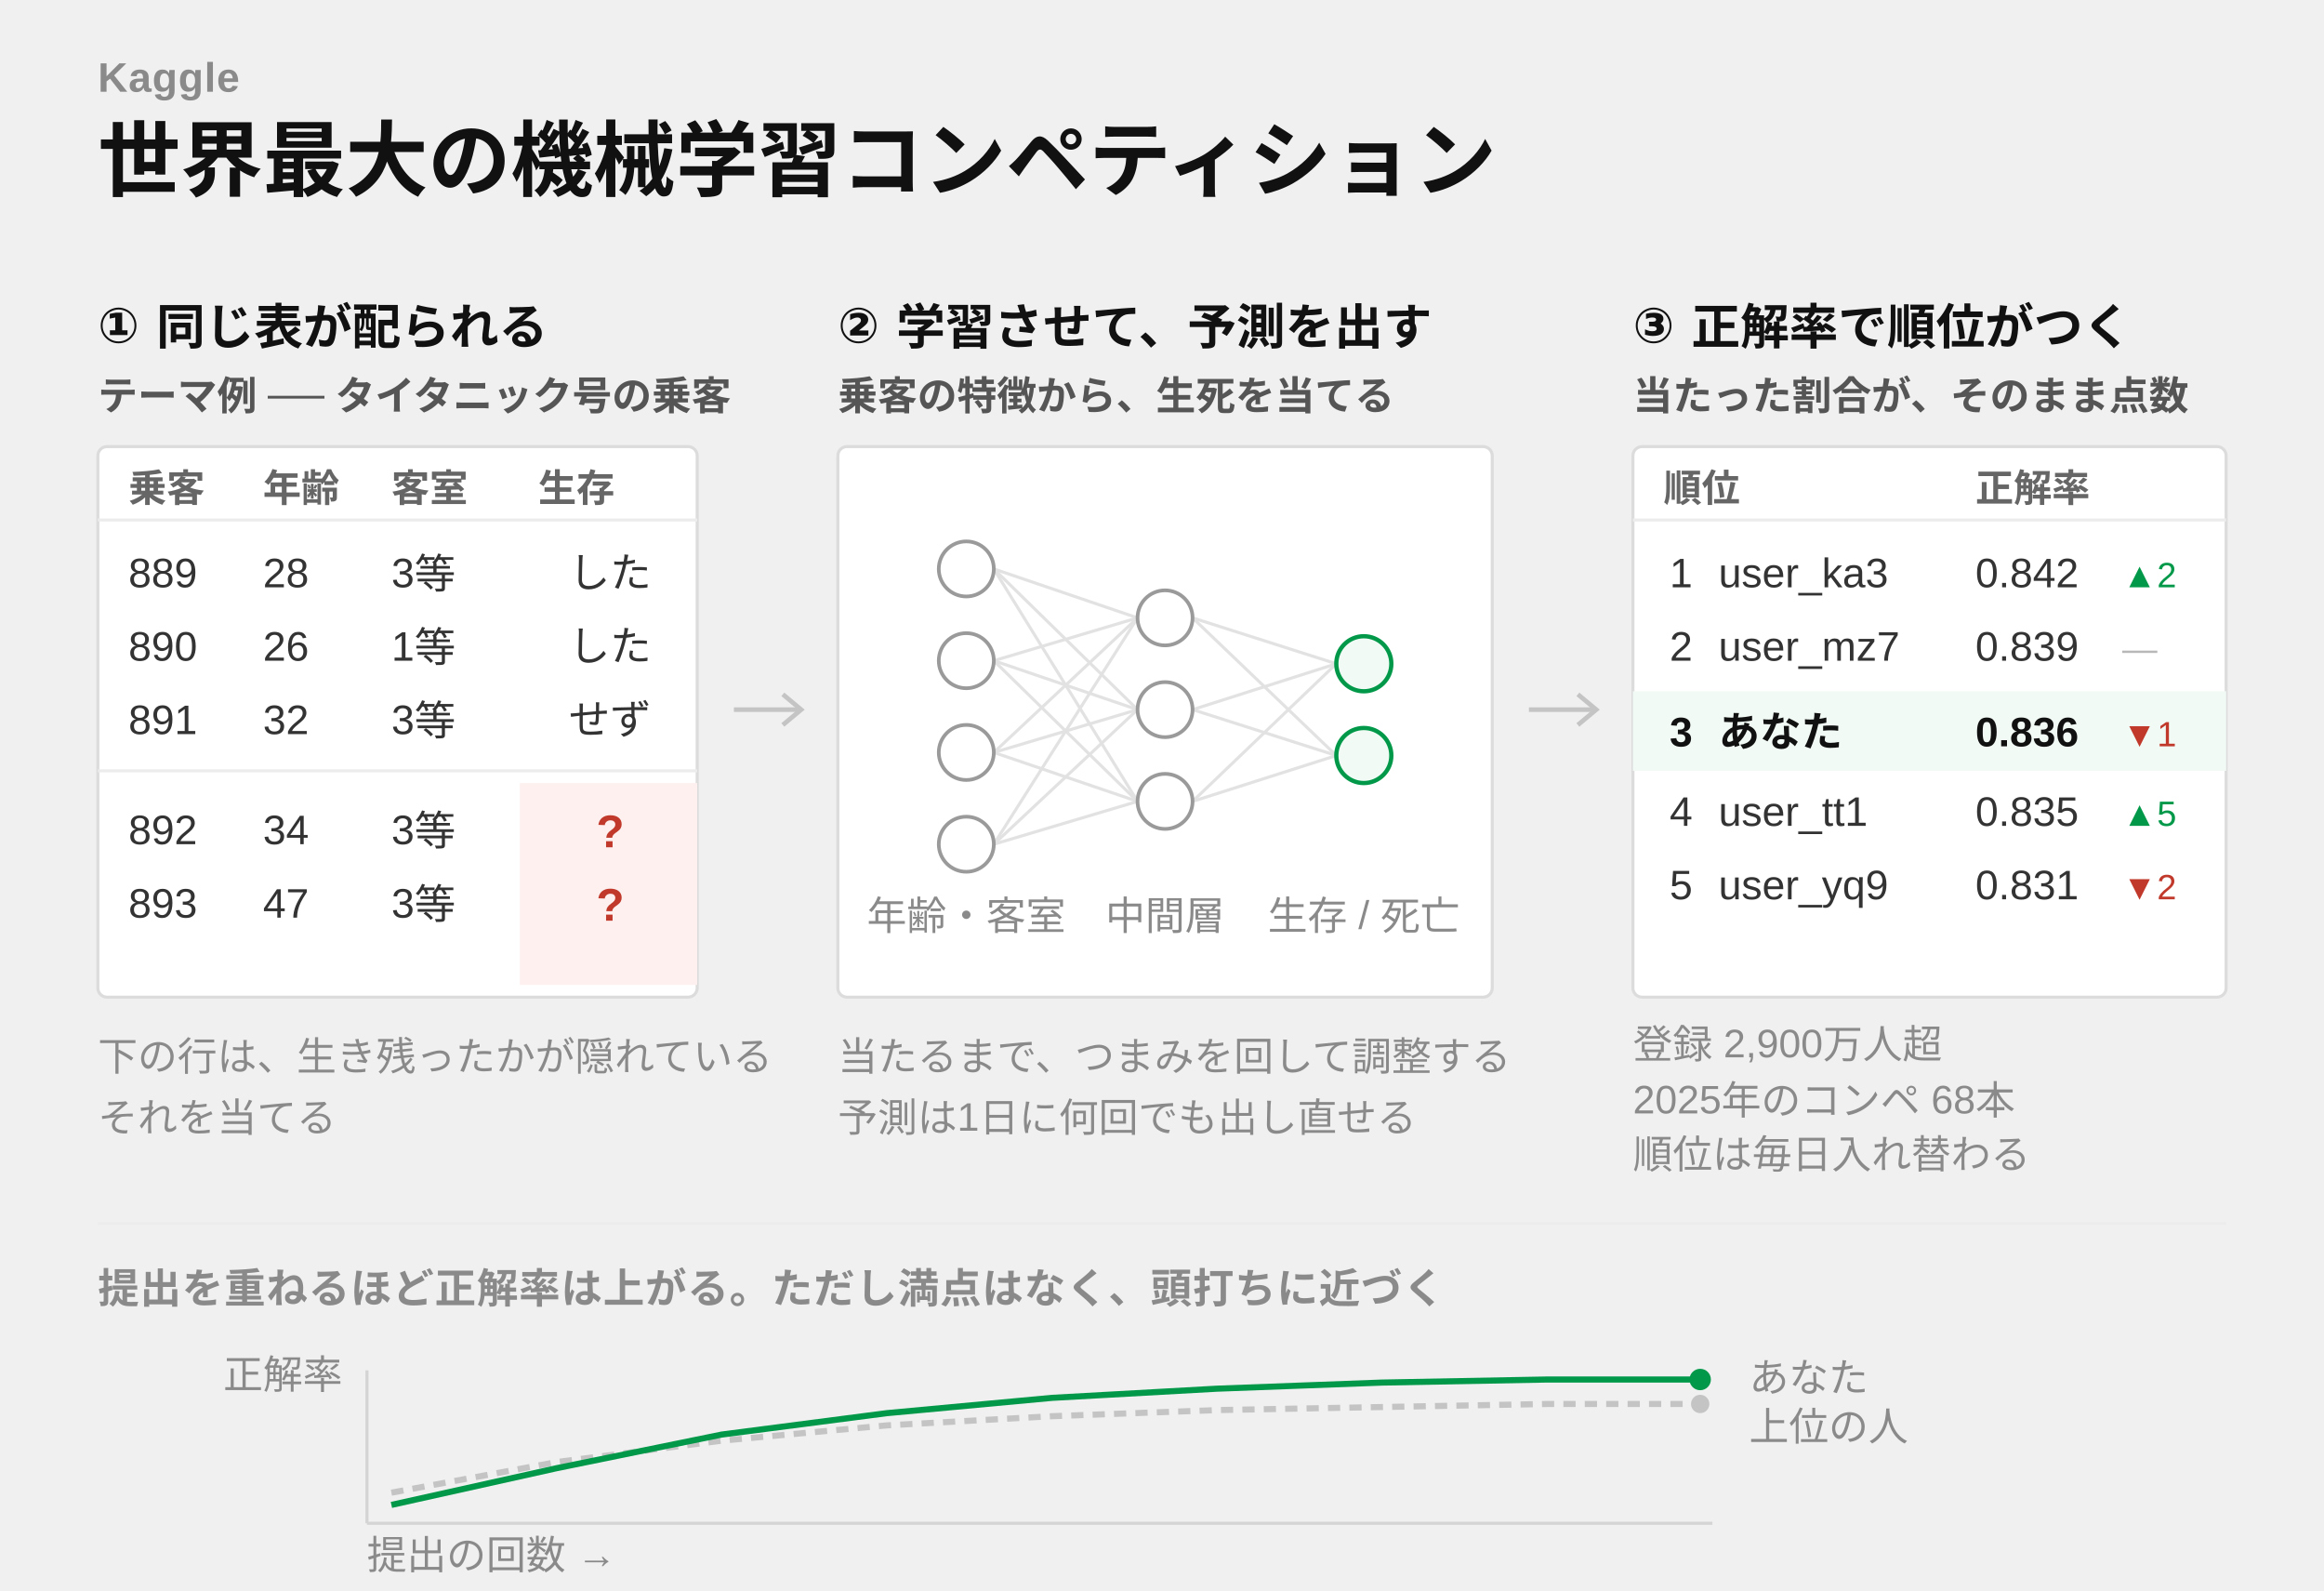
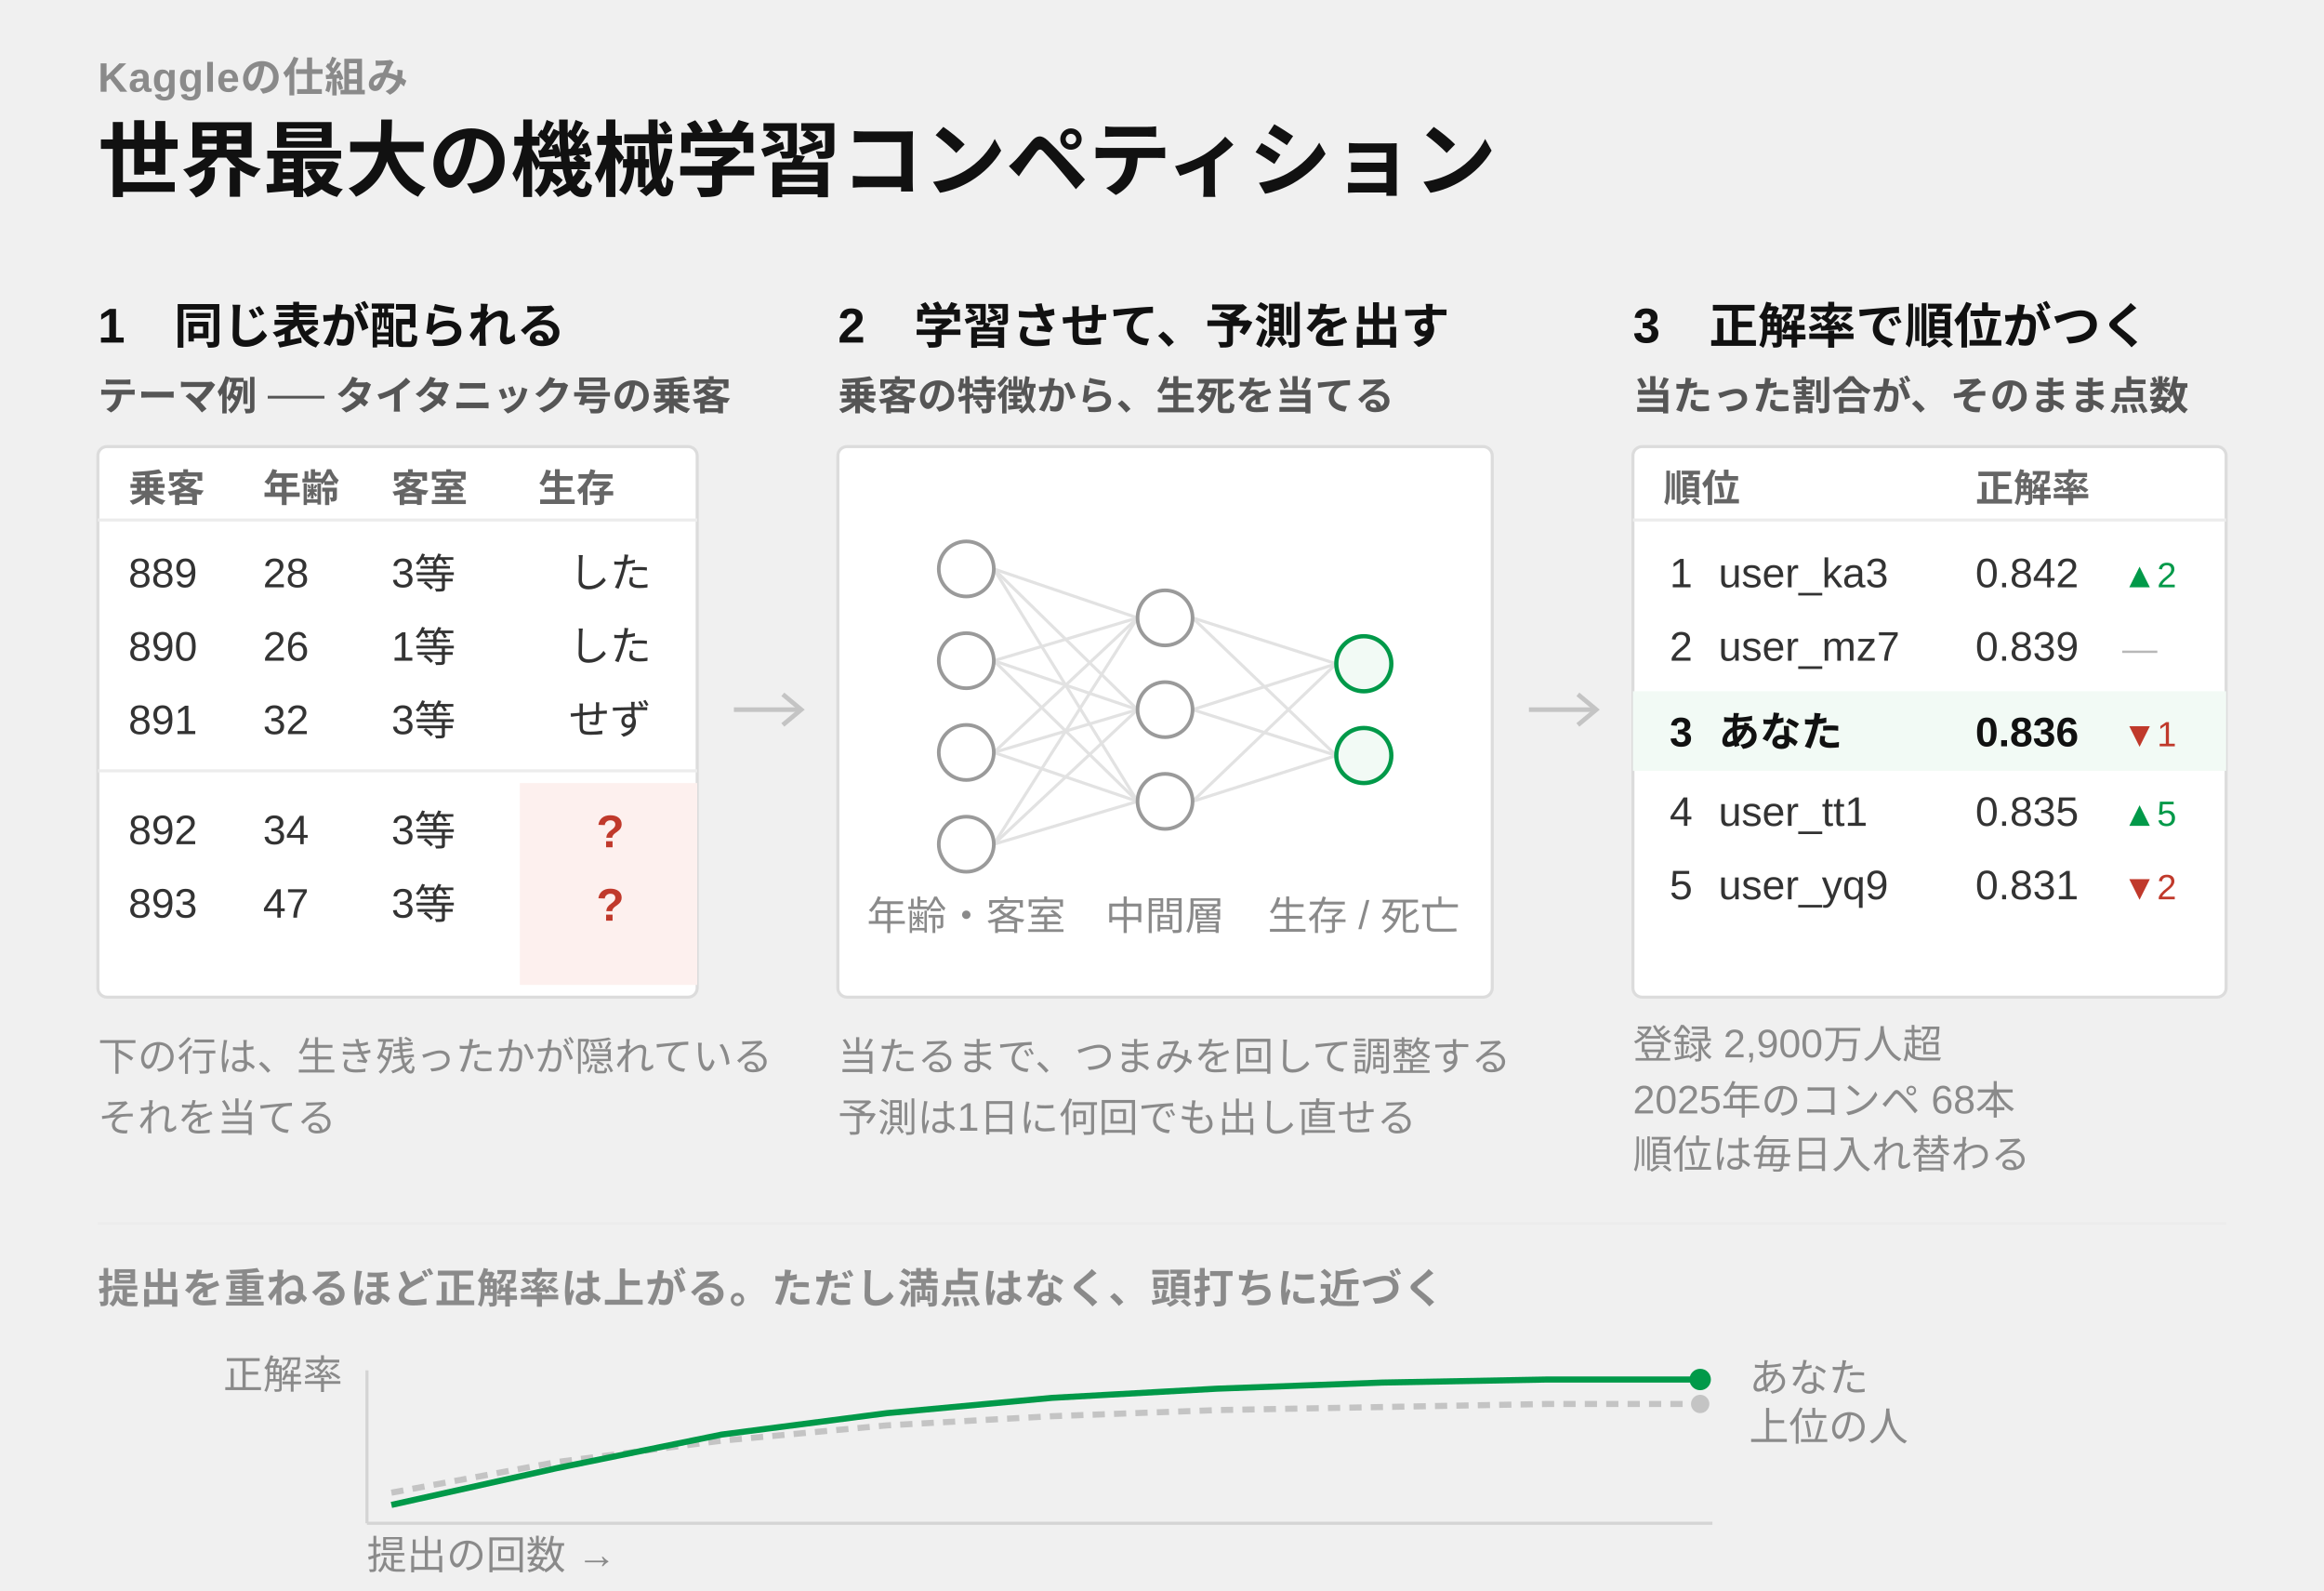
<svg xmlns="http://www.w3.org/2000/svg" viewBox="0 0 760 520" role="img" aria-label="Kaggleの仕組み。①テーマ例としてタイタニック号の乗客名簿が全員に配られる。下の行は生き残ったかどうかが隠されている。②モデルに学習させて、その隠れた答えを予測して出す。1日に何回でも出し直せる。③正解率で順位がつき、順位は毎日入れ替わる。登録者は2900万人を超え、2025年には68本のコンペが開かれた。提出を重ねるほど正解率は上がるが、満点はなく頭打ちに近づく。">
  <style>
text{
  font-family:'Hiragino Kaku Gothic ProN','Hiragino Sans','Yu Gothic','Meiryo','Helvetica Neue',Arial,sans-serif;
  font-weight:400; fill:#333;
}
.eyebrow{font-size:13.5px;font-weight:600;fill:#8a8a8a;letter-spacing:.02em}
.deck{font-size:27px;font-weight:600;fill:#111}
.label{font-size:16px;font-weight:600;fill:#111}
.theme{font-size:13px;font-weight:600;fill:#555}
.cell{font-size:13.5px}
.head{font-size:12.5px;font-weight:600;fill:#666}
.micro{font-size:13px;fill:#8a8a8a}
.hide{font-size:15px;font-weight:700;fill:#c0392b}
.rank{font-size:13.5px}
.rankme{font-size:13.5px;font-weight:700;fill:#111}
.up{font-size:11.5px;fill:#019949}
.dn{font-size:11.5px;fill:#c0392b}
.eq{font-size:11.5px;fill:#b8b8b8}
.arrow{stroke:#c4c4c4;stroke-width:1.5;fill:none}
.box{fill:#fff;stroke:#dcdcdc;stroke-width:1}
.thr{stroke:#ececec;stroke-width:1}
.axis{stroke:#d4d4d4;stroke-width:1}
</style>
-   <text class="eyebrow" x="32" y="30">Kaggle</text>
+   <text class="eyebrow" x="32" y="30">Kaggleの仕組み</text>
  <text class="deck" x="32" y="62">世界最大の機械学習コンペティション</text>
-   <text class="label" x="32" y="112">① 同じ表が配られる</text>
+   <text class="label" x="32" y="112">1　同じ表が配られる</text>
  <text class="theme" x="32" y="134">テーマ例 ── タイタニック号の乗客</text>
  <rect class="box" x="32" y="146" width="196" height="180" rx="3" />
  <line class="thr" x1="32" y1="170" x2="228" y2="170" />
  <text class="head" x="42" y="164">乗客</text>
  <text class="head" x="86" y="164">年齢</text>
  <text class="head" x="128" y="164">客室</text>
  <text class="head" x="176" y="164">生存</text>
  <g class="cell">
    <text x="42" y="192">889</text>
    <text x="86" y="192">28</text>
    <text x="128" y="192">3等</text>
    <text x="186" y="192">した</text>
    <text x="42" y="216">890</text>
    <text x="86" y="216">26</text>
    <text x="128" y="216">1等</text>
    <text x="186" y="216">した</text>
    <text x="42" y="240">891</text>
    <text x="86" y="240">32</text>
    <text x="128" y="240">3等</text>
    <text x="186" y="240">せず</text>
  </g>
  <line class="thr" x1="32" y1="252" x2="228" y2="252" />
  <rect x="170" y="256" width="58" height="66" fill="#fdf0ee" />
  <g class="cell">
    <text x="42" y="276">892</text>
    <text x="86" y="276">34</text>
    <text x="128" y="276">3等</text>
    <text x="42" y="300">893</text>
    <text x="86" y="300">47</text>
    <text x="128" y="300">3等</text>
  </g>
  <text class="hide" x="195" y="277">?</text>
  <text class="hide" x="195" y="301">?</text>
  <text class="micro" x="32" y="350">下の行は、生き残ったかが隠れている</text>
  <text class="micro" x="32" y="370">それを当てる</text>
  <line class="arrow" x1="240" y1="232" x2="262" y2="232" />
  <path class="arrow" d="M256 227l6 5-6 5" />
-   <text class="label" x="274" y="112">② 学習させて、予測を出す</text>
+   <text class="label" x="274" y="112">2　学習させて、予測を出す</text>
  <text class="theme" x="274" y="134">乗客の特徴から、生死を当てる</text>
  <rect class="box" x="274" y="146" width="214" height="180" rx="3" />
  <g stroke="#e2e2e2" stroke-width="1">
    <line x1="325" y1="186" x2="372" y2="202" />
    <line x1="325" y1="186" x2="372" y2="232" />
    <line x1="325" y1="186" x2="372" y2="262" />
    <line x1="325" y1="216" x2="372" y2="202" />
    <line x1="325" y1="216" x2="372" y2="232" />
    <line x1="325" y1="216" x2="372" y2="262" />
    <line x1="325" y1="246" x2="372" y2="202" />
    <line x1="325" y1="246" x2="372" y2="232" />
    <line x1="325" y1="246" x2="372" y2="262" />
    <line x1="325" y1="276" x2="372" y2="202" />
    <line x1="325" y1="276" x2="372" y2="232" />
    <line x1="325" y1="276" x2="372" y2="262" />
    <line x1="390" y1="202" x2="437" y2="217" />
    <line x1="390" y1="202" x2="437" y2="247" />
    <line x1="390" y1="232" x2="437" y2="217" />
    <line x1="390" y1="232" x2="437" y2="247" />
    <line x1="390" y1="262" x2="437" y2="217" />
    <line x1="390" y1="262" x2="437" y2="247" />
  </g>
  <g fill="#fff" stroke="#9a9a9a" stroke-width="1.2">
    <circle cx="316" cy="186" r="9" />
    <circle cx="316" cy="216" r="9" />
    <circle cx="316" cy="246" r="9" />
    <circle cx="316" cy="276" r="9" />
  </g>
  <g fill="#fff" stroke="#9a9a9a" stroke-width="1.2">
    <circle cx="381" cy="202" r="9" />
    <circle cx="381" cy="232" r="9" />
    <circle cx="381" cy="262" r="9" />
  </g>
  <g fill="#f2faf5" stroke="#019949" stroke-width="1.4">
    <circle cx="446" cy="217" r="9" />
    <circle cx="446" cy="247" r="9" />
  </g>
  <text class="micro" x="316" y="304" text-anchor="middle">年齢・客室</text>
  <text class="micro" x="381" y="304" text-anchor="middle">中間層</text>
  <text class="micro" x="446" y="304" text-anchor="middle">生存 / 死亡</text>
  <text class="micro" x="274" y="350">当たるまで、つまみを回して調整する</text>
  <text class="micro" x="274" y="370">予測は1日に何回でも出し直せる</text>
  <line class="arrow" x1="500" y1="232" x2="522" y2="232" />
  <path class="arrow" d="M516 227l6 5-6 5" />
-   <text class="label" x="534" y="112">③ 正解率で順位がつく</text>
+   <text class="label" x="534" y="112">3　正解率で順位がつく</text>
  <text class="theme" x="534" y="134">当たった割合が、そのまま点数</text>
  <rect class="box" x="534" y="146" width="194" height="180" rx="3" />
  <line class="thr" x1="534" y1="170" x2="728" y2="170" />
  <text class="head" x="544" y="164">順位</text>
  <text class="head" x="646" y="164">正解率</text>
  <g class="rank">
    <text x="546" y="192">1</text>
    <text x="562" y="192">user_ka3</text>
    <text x="646" y="192">0.842</text>
    <text class="up" x="694" y="192">▲2</text>
    <text x="546" y="216">2</text>
    <text x="562" y="216">user_mz7</text>
    <text x="646" y="216">0.839</text>
    <text class="eq" x="694" y="216">—</text>
  </g>
  <rect x="534" y="226" width="194" height="26" fill="#f2faf5" />
  <text class="rankme" x="546" y="244">3</text>
  <text class="rankme" x="562" y="244">あなた</text>
  <text class="rankme" x="646" y="244">0.836</text>
  <text class="dn" x="694" y="244">▼1</text>
  <g class="rank">
    <text x="546" y="270">4</text>
    <text x="562" y="270">user_tt1</text>
    <text x="646" y="270">0.835</text>
    <text class="up" x="694" y="270">▲5</text>
    <text x="546" y="294">5</text>
    <text x="562" y="294">user_yq9</text>
    <text x="646" y="294">0.831</text>
    <text class="dn" x="694" y="294">▼2</text>
  </g>
  <text class="micro" x="534" y="346">登録 2,900万人超</text>
  <text class="micro" x="534" y="364">2025年のコンペ 68本</text>
  <text class="micro" x="534" y="382">順位は毎日入れ替わる</text>
  <line class="thr" x1="32" y1="400" x2="728" y2="400" />
  <text class="eyebrow" x="32" y="426">提出を重ねるほど正解率は上がる。ただし満点はなく、頭打ちに近づく</text>
  <line class="axis" x1="120" y1="448" x2="120" y2="498" />
  <line class="axis" x1="120" y1="498" x2="560" y2="498" />
  <text class="micro" x="112" y="454" text-anchor="end">正解率</text>
  <text class="micro" x="120" y="513">提出の回数 →</text>
  <g fill="none" stroke-width="2">
    <path stroke="#c4c4c4" stroke-dasharray="4 3" d="M128 488 L182 478 L236 471 L290 466 L344 463 L398 461 L452 460 L506 459 L556 459" />
    <path stroke="#019949" d="M128 492 L182 480 L236 469 L290 462 L344 457 L398 454 L452 452 L506 451 L556 451" />
  </g>
  <circle cx="556" cy="451" r="3.5" fill="#019949" />
  <circle cx="556" cy="459" r="3" fill="#c4c4c4" />
  <text class="micro" x="572" y="455">あなた</text>
  <text class="micro" x="572" y="471">上位の人</text>
</svg>
